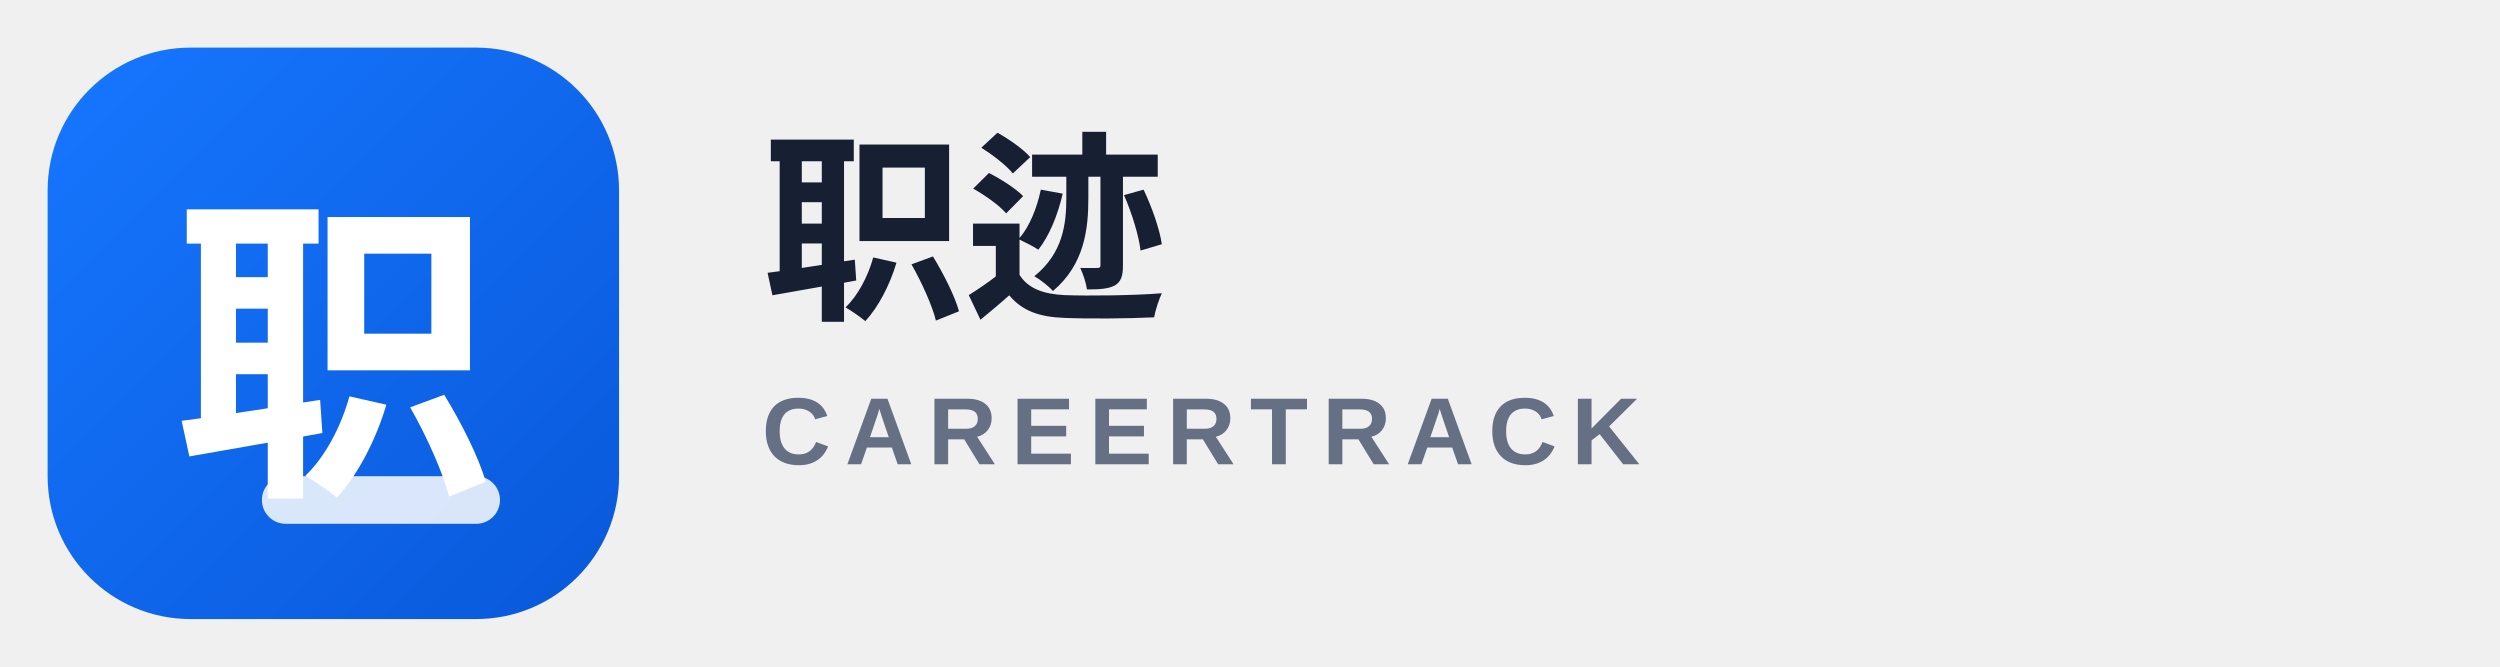
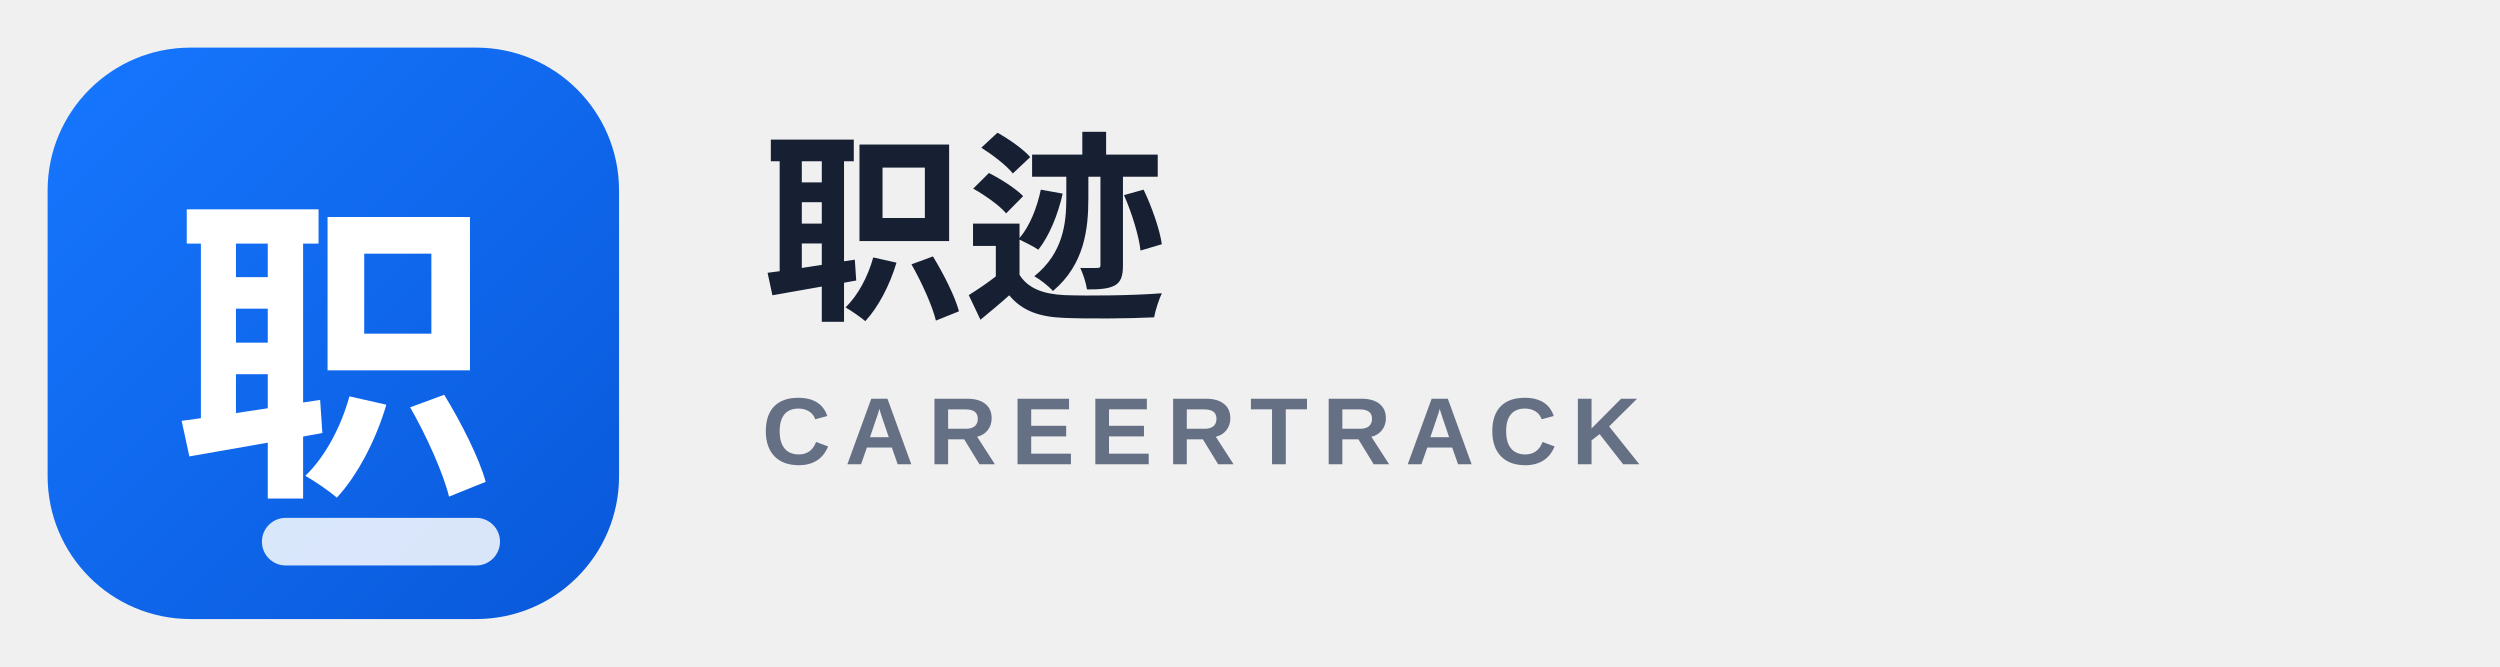
<svg xmlns="http://www.w3.org/2000/svg" width="420" height="112" viewBox="0 0 420 112" fill="none">
  <rect x="8" y="8" width="96" height="96" rx="24" fill="url(#brandGradient)" />
  <text x="56" y="60" text-anchor="middle" dominant-baseline="middle" fill="white" font-family="-apple-system, BlinkMacSystemFont, 'Segoe UI', 'PingFang SC', 'Microsoft YaHei', sans-serif" font-size="54" font-weight="800">职</text>
-   <rect x="44" y="80" width="40" height="8" rx="4" fill="white" fill-opacity="0.84" />
+   <rect x="44" y="87" width="40" height="8" rx="4" fill="white" fill-opacity="0.84" />
  <text x="128" y="51" fill="#172033" font-family="-apple-system, BlinkMacSystemFont, 'Segoe UI', 'PingFang SC', 'Microsoft YaHei', sans-serif" font-size="34" font-weight="750">职迹</text>
  <text x="128" y="78" fill="#667085" font-family="-apple-system, BlinkMacSystemFont, 'Segoe UI', Arial, sans-serif" font-size="16" font-weight="700" letter-spacing="2.4">CAREERTRACK</text>
  <defs>
    <linearGradient id="brandGradient" x1="8" y1="8" x2="104" y2="104" gradientUnits="userSpaceOnUse">
      <stop stop-color="#1677FF" />
      <stop offset="1" stop-color="#0958D9" />
    </linearGradient>
  </defs>
</svg>
